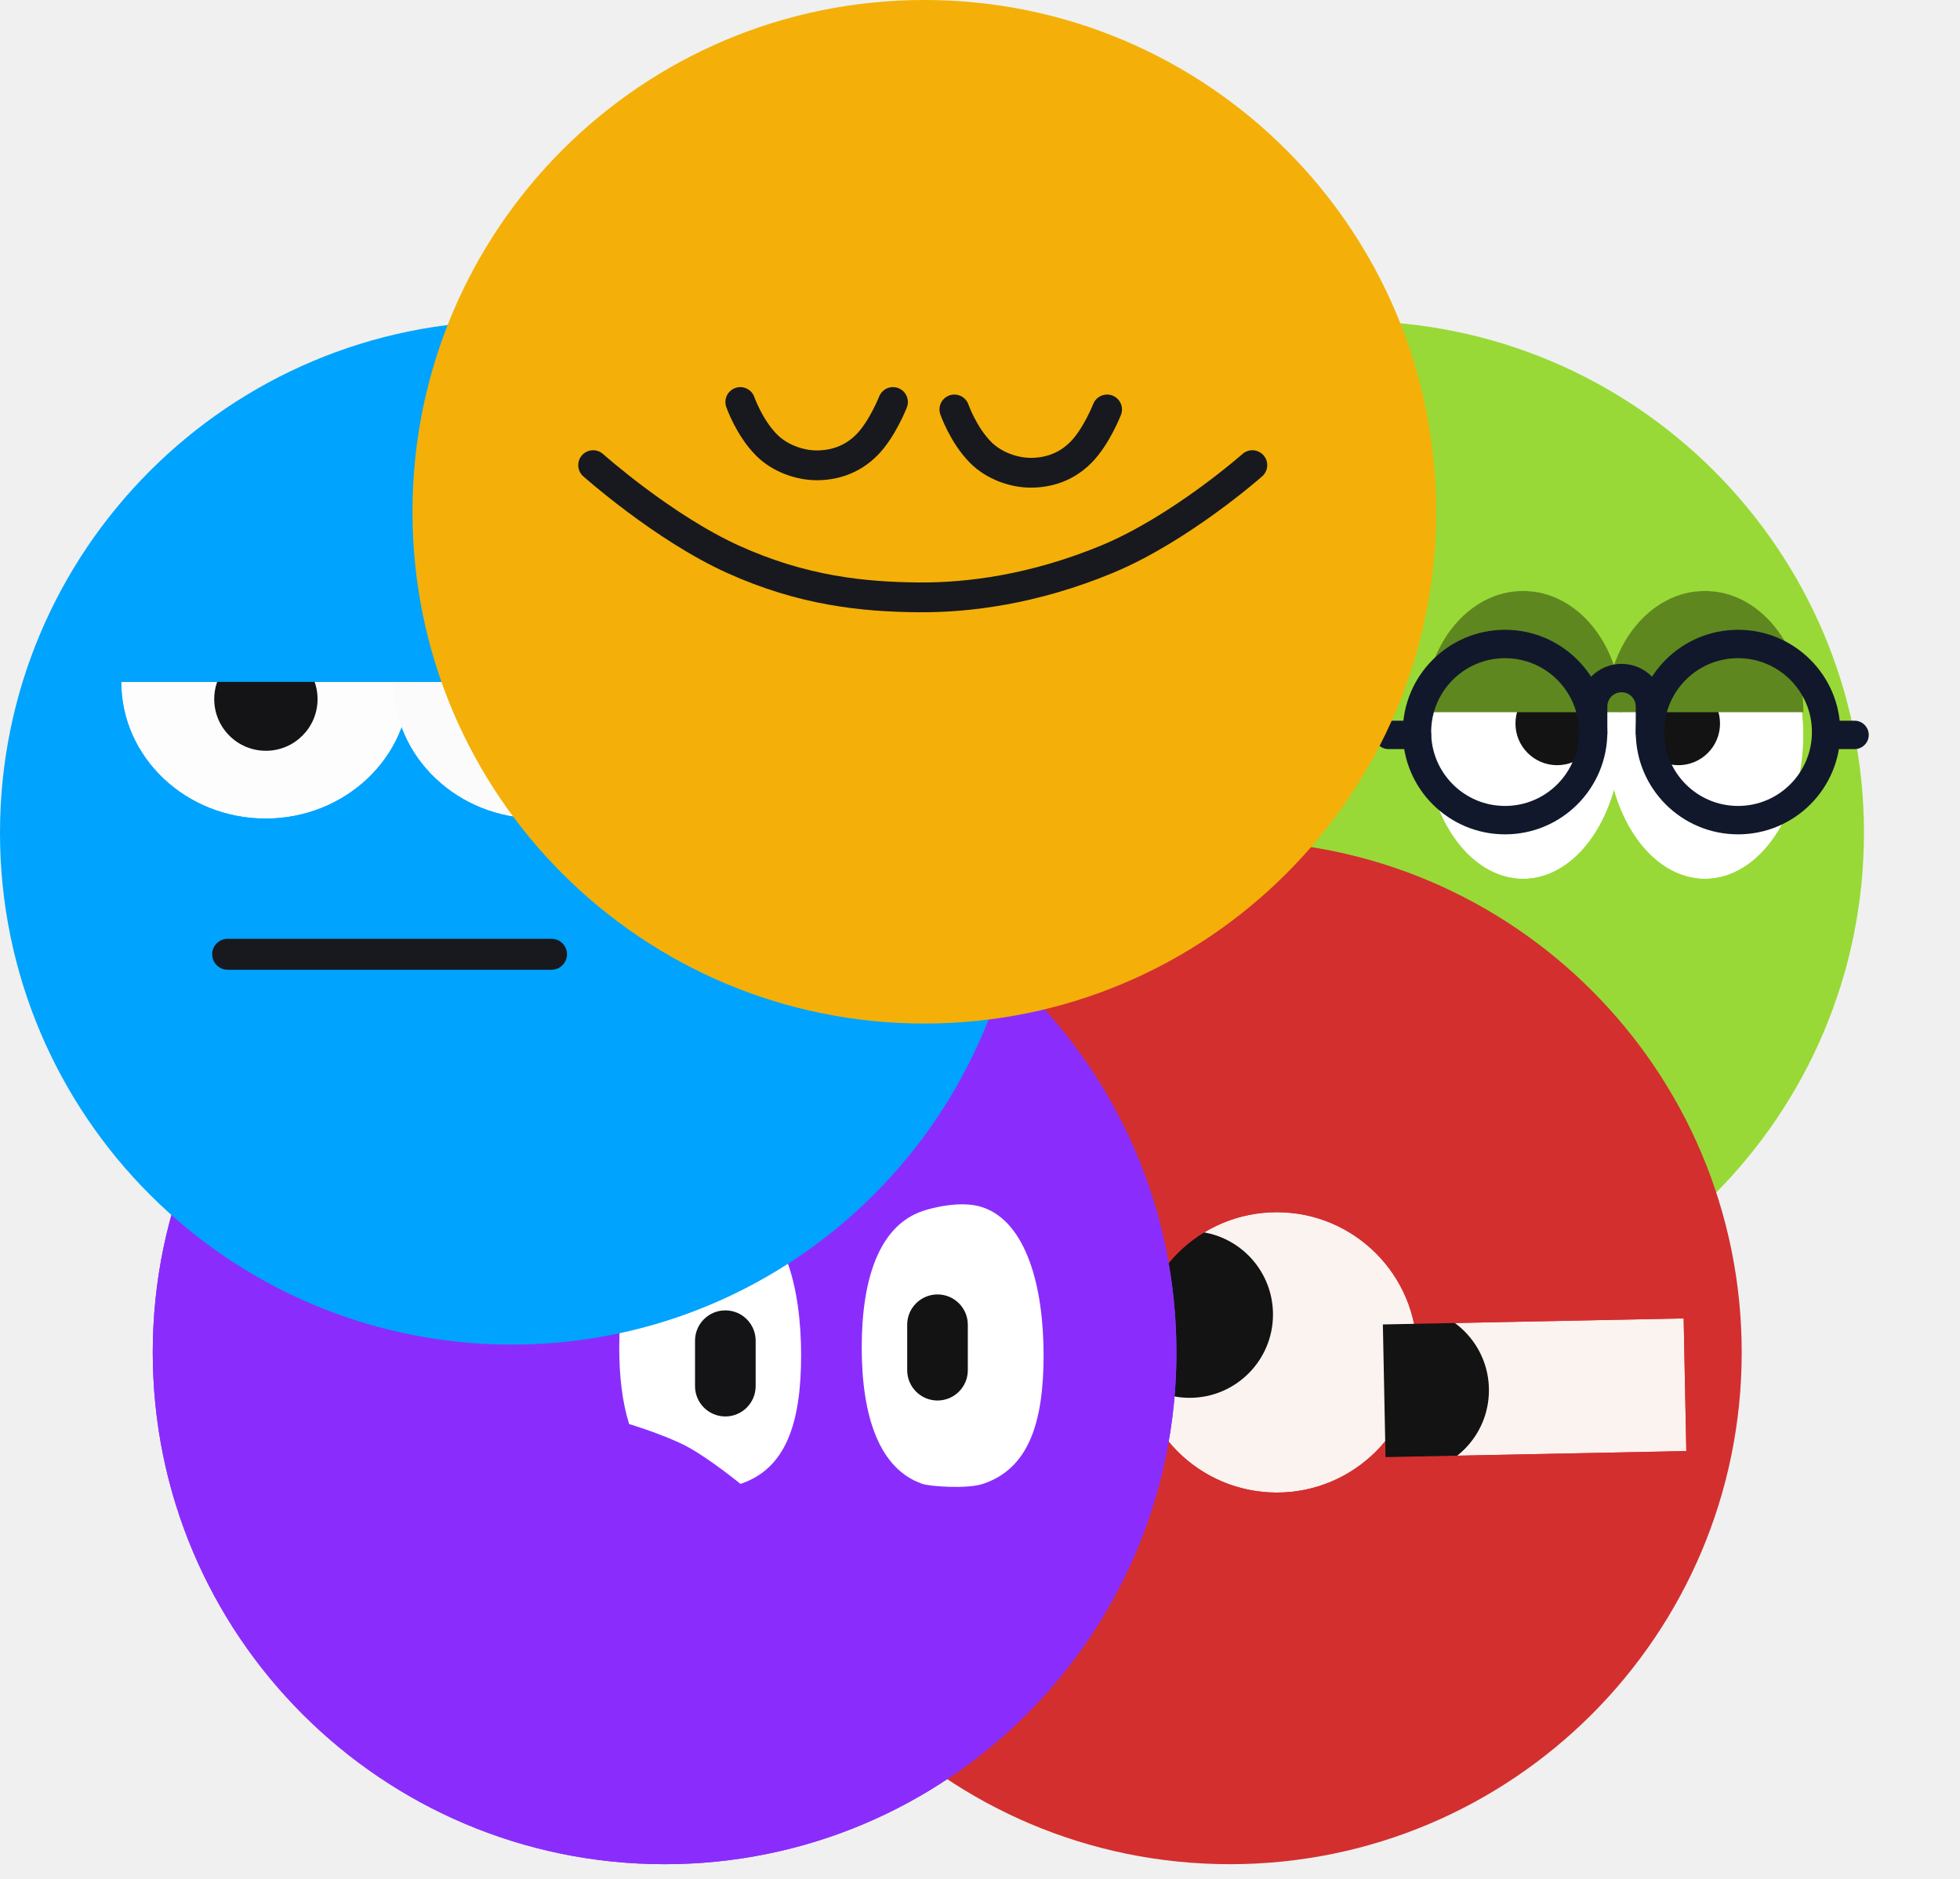
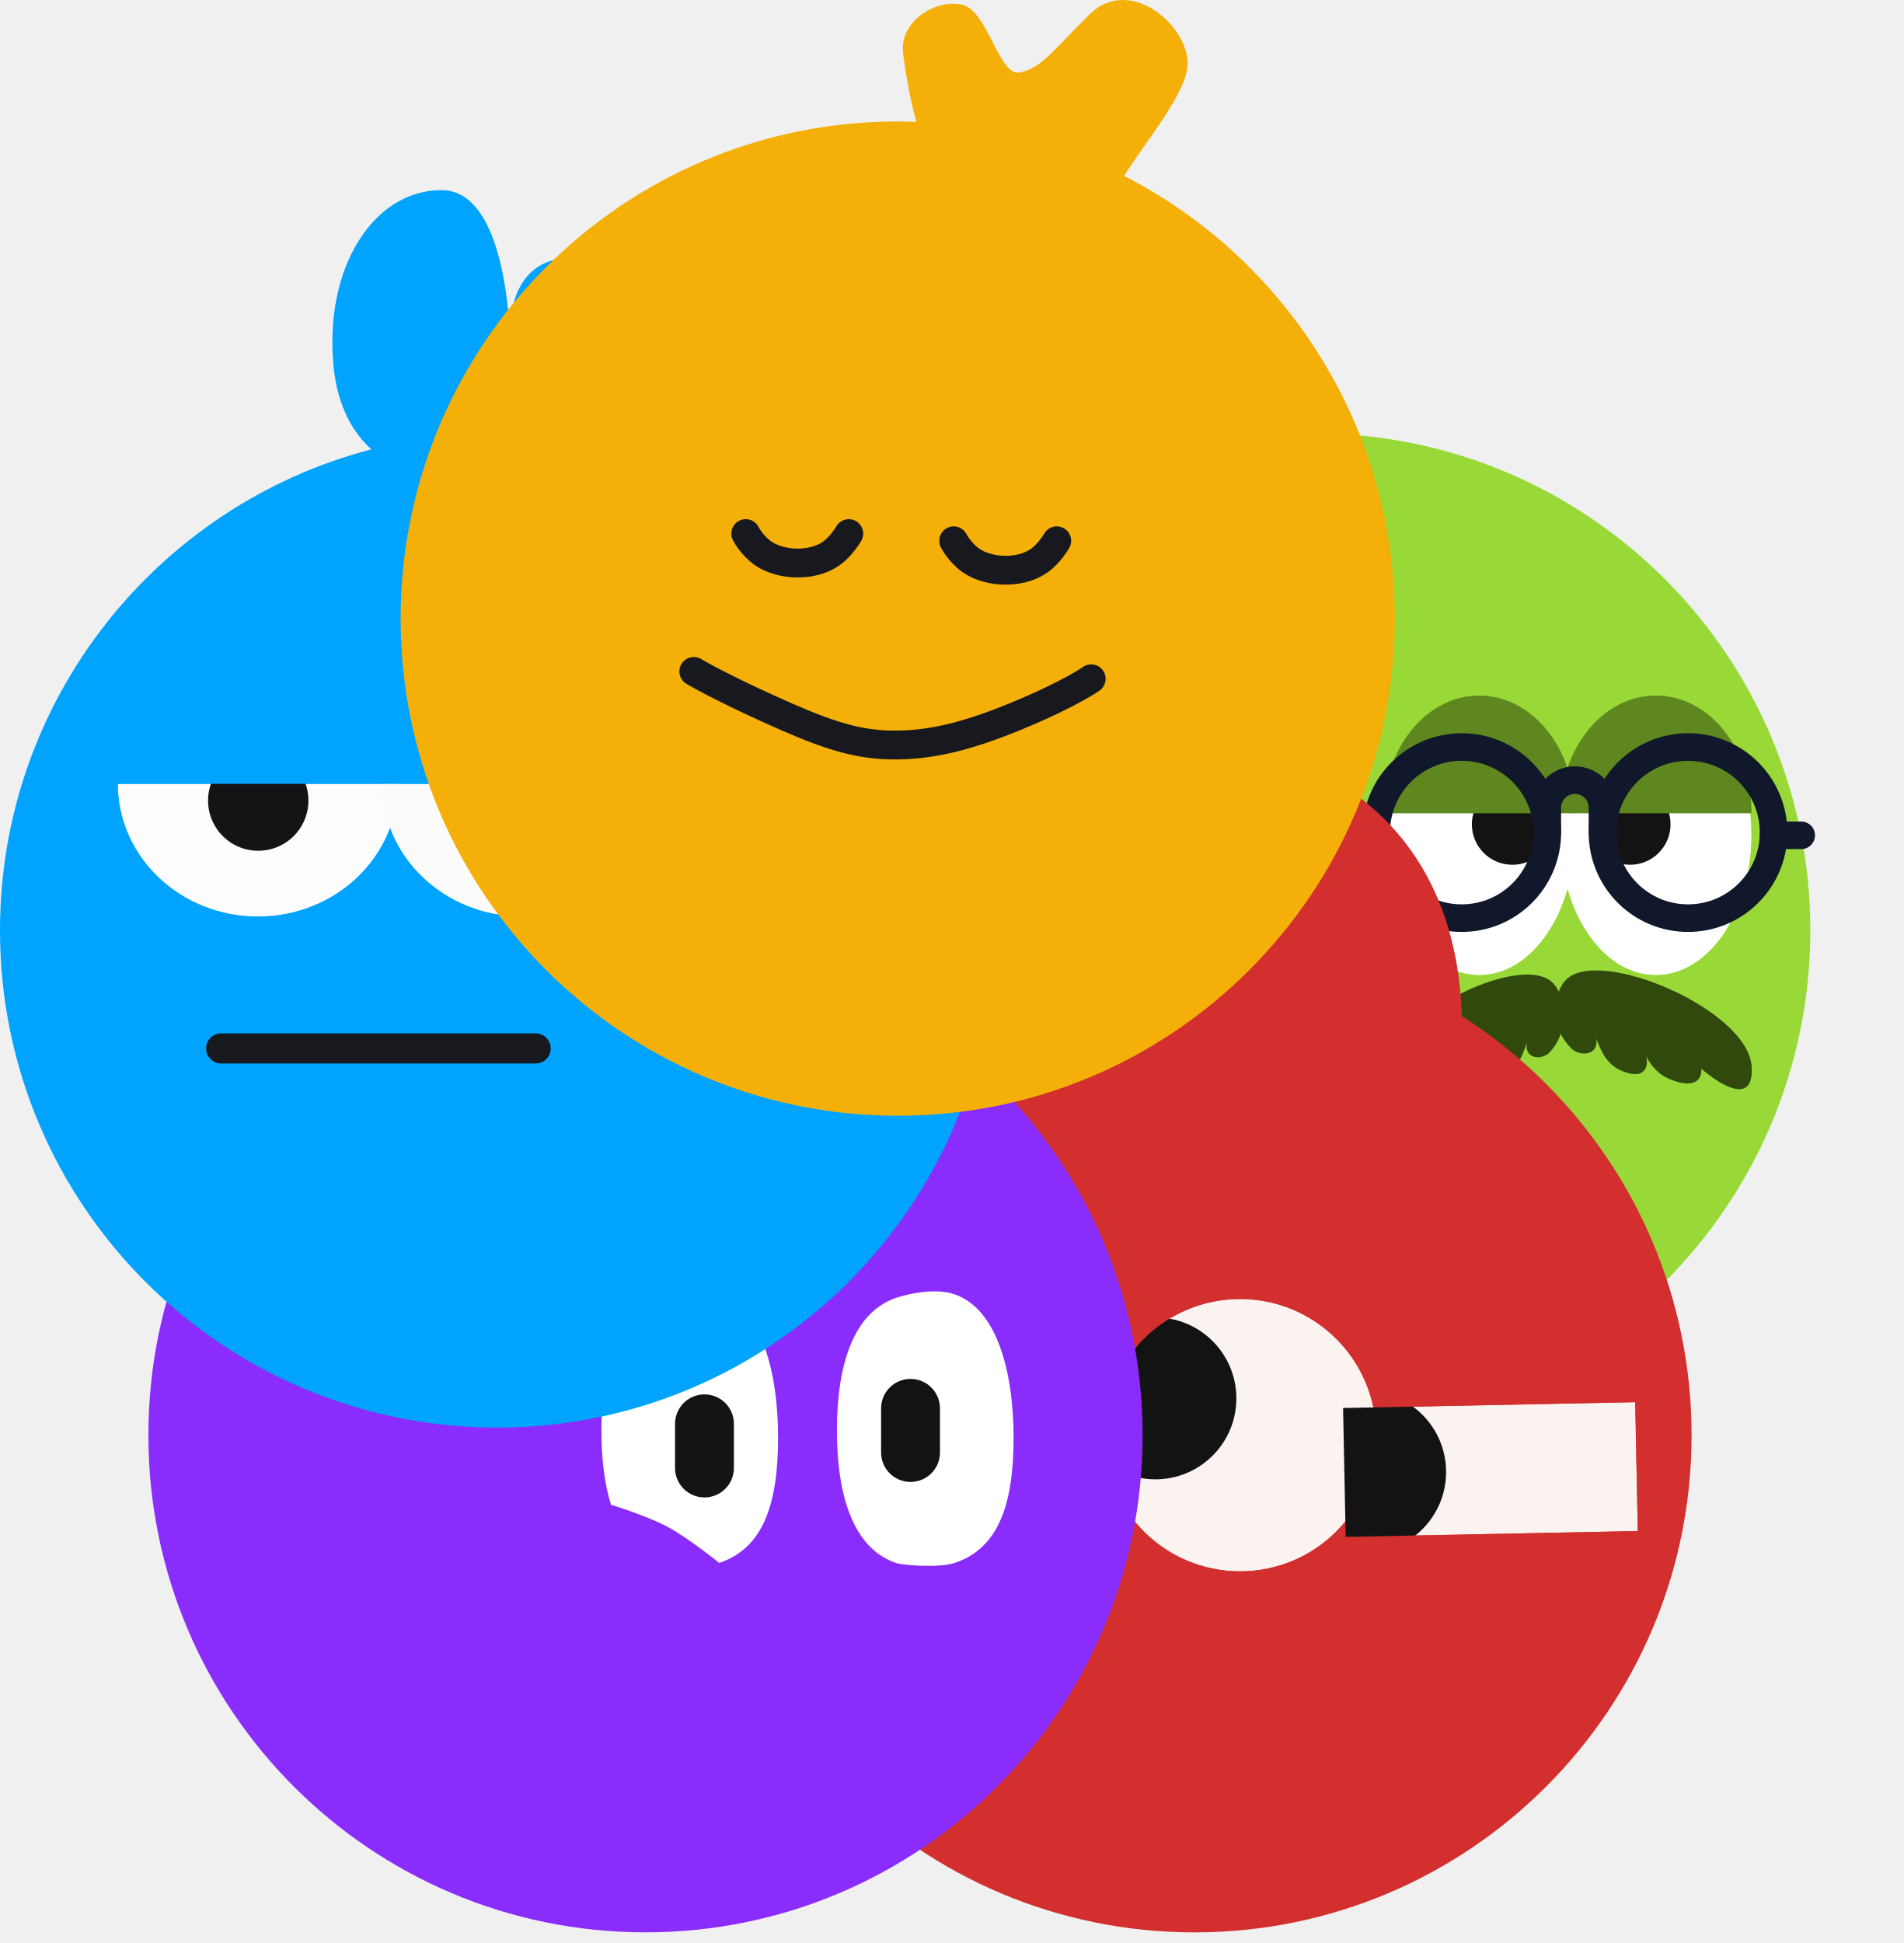
- <svg xmlns="http://www.w3.org/2000/svg" width="97" height="93" viewBox="0 0 97 93" fill="none">
-   <circle cx="66.916" cy="41.221" r="25.331" fill="#98D937" />
-   <mask id="mask0_3427_12592" style="mask-type:alpha" maskUnits="userSpaceOnUse" x="79" y="29" width="11" height="15">
-     <ellipse cx="84.375" cy="36.375" rx="4.875" ry="7.125" fill="white" />
+ <svg xmlns="http://www.w3.org/2000/svg" width="97" height="99" viewBox="0 0 97 99" fill="none">
+   <circle cx="66.916" cy="47.409" r="25.331" fill="#98D937" />
+   <mask id="mask0_3584_4194" style="mask-type:alpha" maskUnits="userSpaceOnUse" x="79" y="35" width="11" height="15">
+     <ellipse cx="84.375" cy="42.562" rx="4.875" ry="7.125" fill="white" />
  </mask>
-   <g mask="url(#mask0_3427_12592)">
-     <ellipse cx="84.375" cy="36.375" rx="4.875" ry="7.125" fill="white" />
-     <circle cx="83.062" cy="35.812" r="2.062" fill="#131313" />
+   <g mask="url(#mask0_3584_4194)">
+     <ellipse cx="84.375" cy="42.562" rx="4.875" ry="7.125" fill="white" />
+     <circle cx="83.062" cy="42" r="2.062" fill="#131313" />
  </g>
-   <path d="M84.375 29.25C81.683 29.25 79.5 31.937 79.5 35.25H89.25C89.25 31.937 87.067 29.25 84.375 29.25Z" fill="#5E881F" />
-   <mask id="mask1_3427_12592" style="mask-type:alpha" maskUnits="userSpaceOnUse" x="70" y="29" width="11" height="15">
-     <ellipse cx="75.375" cy="36.375" rx="4.875" ry="7.125" fill="white" />
+   <path d="M84.375 35.438C81.683 35.438 79.5 38.124 79.5 41.438H89.25C89.25 38.124 87.067 35.438 84.375 35.438Z" fill="#5E881F" />
+   <mask id="mask1_3584_4194" style="mask-type:alpha" maskUnits="userSpaceOnUse" x="70" y="35" width="11" height="15">
+     <ellipse cx="75.375" cy="42.562" rx="4.875" ry="7.125" fill="white" />
  </mask>
-   <g mask="url(#mask1_3427_12592)">
-     <ellipse cx="75.375" cy="36.375" rx="4.875" ry="7.125" fill="white" />
-     <circle cx="77.062" cy="35.812" r="2.062" fill="#131313" />
+   <g mask="url(#mask1_3584_4194)">
+     <ellipse cx="75.375" cy="42.562" rx="4.875" ry="7.125" fill="white" />
+     <circle cx="77.062" cy="42" r="2.062" fill="#131313" />
  </g>
-   <path d="M75.375 29.25C72.683 29.25 70.5 31.937 70.5 35.25H80.25C80.25 31.937 78.067 29.25 75.375 29.25Z" fill="#5E881F" />
-   <g clip-path="url(#clip0_3427_12592)">
-     <path d="M86.016 40.594C88.423 40.594 90.375 38.642 90.375 36.234C90.375 33.827 88.423 31.875 86.016 31.875C83.608 31.875 81.656 33.827 81.656 36.234C81.656 38.642 83.608 40.594 86.016 40.594Z" stroke="#12182B" stroke-width="1.406" />
-     <path d="M74.484 40.594C76.892 40.594 78.844 38.642 78.844 36.234C78.844 33.827 76.892 31.875 74.484 31.875C72.077 31.875 70.125 33.827 70.125 36.234C70.125 38.642 72.077 40.594 74.484 40.594Z" stroke="#12182B" stroke-width="1.406" />
-     <path d="M81.656 36.375V34.969C81.656 34.192 81.027 33.562 80.25 33.562C79.473 33.562 78.844 34.192 78.844 34.969V36.375" stroke="#12182B" stroke-width="1.406" />
-     <path d="M70.125 36.375H68.719M91.781 36.375H90.375" stroke="#12182B" stroke-width="1.406" stroke-linecap="round" />
+   <path d="M75.375 35.438C72.683 35.438 70.5 38.124 70.5 41.438H80.25C80.25 38.124 78.067 35.438 75.375 35.438Z" fill="#5E881F" />
+   <g clip-path="url(#clip0_3584_4194)">
+     <path d="M86.016 46.781C88.423 46.781 90.375 44.83 90.375 42.422C90.375 40.014 88.423 38.062 86.016 38.062C83.608 38.062 81.656 40.014 81.656 42.422C81.656 44.83 83.608 46.781 86.016 46.781Z" stroke="#12182B" stroke-width="1.406" />
+     <path d="M74.484 46.781C76.892 46.781 78.844 44.83 78.844 42.422C78.844 40.014 76.892 38.062 74.484 38.062C72.077 38.062 70.125 40.014 70.125 42.422C70.125 44.83 72.077 46.781 74.484 46.781Z" stroke="#12182B" stroke-width="1.406" />
+     <path d="M81.656 42.562V41.156C81.656 40.38 81.027 39.75 80.25 39.75C79.473 39.75 78.844 40.38 78.844 41.156V42.562" stroke="#12182B" stroke-width="1.406" />
+     <path d="M70.125 42.562H68.719M91.781 42.562H90.375" stroke="#12182B" stroke-width="1.406" stroke-linecap="round" />
  </g>
-   <circle cx="60.866" cy="66.94" r="25.331" fill="#D32F2F" />
-   <mask id="mask2_3427_12592" style="mask-type:alpha" maskUnits="userSpaceOnUse" x="56" y="60" width="15" height="14">
-     <circle cx="63.188" cy="66.938" r="6.938" fill="#FBF3F0" />
+   <path d="M78.95 53.639C79.159 53.407 79.499 52.966 79.63 52.334C79.808 51.484 79.57 50.476 79.079 50.035C77.379 48.507 70.576 51.908 70.427 54.788C70.419 54.939 70.38 55.68 70.77 55.905C71.423 56.281 72.767 54.921 72.826 54.861C72.827 55.023 72.858 55.272 73.032 55.432C73.447 55.814 74.308 55.36 74.438 55.289C75.185 54.879 75.46 54.11 75.547 53.82C75.333 54.251 75.382 54.705 75.626 54.902C75.917 55.138 76.389 54.93 76.584 54.843C77.061 54.633 77.309 54.237 77.381 54.12C77.568 53.813 77.729 53.335 77.802 53.121C77.803 53.117 77.804 53.114 77.805 53.112C77.796 53.153 77.727 53.482 77.924 53.695C78.139 53.928 78.601 53.944 78.95 53.639Z" fill="#31490C" />
+   <path d="M80.122 53.471C79.89 53.248 79.511 52.82 79.347 52.194C79.125 51.351 79.34 50.335 79.847 49.875C81.6 48.283 88.984 51.42 89.254 54.292C89.268 54.443 89.337 55.182 88.93 55.422C88.249 55.823 86.763 54.515 86.698 54.457C86.703 54.619 86.68 54.869 86.5 55.036C86.073 55.433 85.137 55.013 84.996 54.947C84.184 54.566 83.861 53.808 83.757 53.521C84.001 53.944 83.967 54.4 83.715 54.606C83.414 54.853 82.902 54.663 82.691 54.584C82.174 54.392 81.894 54.006 81.813 53.891C81.602 53.592 81.412 53.12 81.326 52.909C81.325 52.906 81.324 52.903 81.323 52.901C81.334 52.941 81.419 53.267 81.218 53.487C80.998 53.729 80.506 53.763 80.122 53.471Z" fill="#31490C" />
+   <path d="M58.374 37.685C62.541 36.976 74.699 39.01 74.499 52.81H51.999C51.999 52.81 45.476 38.928 50.999 38.688C54.867 38.519 58.374 45.31 58.374 45.31V37.685Z" fill="#D32F2F" />
+   <path d="M86.196 73.129C86.196 87.118 74.855 98.459 60.866 98.459C46.876 98.459 35.535 87.118 35.535 73.129C35.535 59.139 46.876 47.798 60.866 47.798C74.855 47.798 86.196 59.139 86.196 73.129Z" fill="#D32F2F" />
+   <mask id="mask2_3584_4194" style="mask-type:alpha" maskUnits="userSpaceOnUse" x="56" y="66" width="15" height="15">
+     <circle cx="63.188" cy="73.125" r="6.938" fill="#FBF3F0" />
  </mask>
-   <g mask="url(#mask2_3427_12592)">
-     <circle cx="63.188" cy="66.938" r="6.938" fill="#FBF3F0" />
-     <circle cx="58.875" cy="65.062" r="4.125" fill="#131313" />
+   <g mask="url(#mask2_3584_4194)">
+     <circle cx="63.188" cy="73.125" r="6.938" fill="#FBF3F0" />
+     <circle cx="58.875" cy="71.25" r="4.125" fill="#131313" />
  </g>
-   <mask id="mask3_3427_12592" style="mask-type:alpha" maskUnits="userSpaceOnUse" x="68" y="65" width="16" height="8">
-     <rect x="68.438" y="65.555" width="14.889" height="6.567" transform="rotate(-1.14987 68.4375 65.5547)" fill="#D9D9D9" />
+   <mask id="mask3_3584_4194" style="mask-type:alpha" maskUnits="userSpaceOnUse" x="68" y="71" width="16" height="8">
+     <rect x="68.438" y="71.742" width="14.889" height="6.567" transform="rotate(-1.14987 68.4375 71.7422)" fill="#D9D9D9" />
  </mask>
-   <g mask="url(#mask3_3427_12592)">
-     <rect x="68.438" y="65.555" width="14.889" height="6.567" transform="rotate(-1.14987 68.4375 65.5547)" fill="#FBF3F0" />
-     <circle cx="69.562" cy="68.812" r="4.125" fill="#131313" />
+   <g mask="url(#mask3_3584_4194)">
+     <rect x="68.438" y="71.742" width="14.889" height="6.567" transform="rotate(-1.14987 68.4375 71.7422)" fill="#FBF3F0" />
+     <circle cx="69.562" cy="75" r="4.125" fill="#131313" />
  </g>
-   <circle cx="32.891" cy="66.94" r="25.331" fill="#8A2DFC" />
-   <path d="M33.647 59.946C31.497 60.688 30.646 63.327 30.646 66.696C30.646 68.118 30.798 69.41 31.135 70.484C31.135 70.484 32.945 71.031 34.022 71.609C35.098 72.188 36.647 73.446 36.647 73.446C38.897 72.696 39.647 70.438 39.647 67.068C39.647 63.699 38.797 60.505 36.647 59.762C35.537 59.379 34.008 59.822 33.647 59.946Z" fill="white" />
-   <rect x="34.397" y="64.859" width="3" height="5.25" rx="1.5" fill="#141416" />
-   <path d="M51.647 67.068C51.647 70.438 50.897 72.696 48.647 73.446C47.851 73.711 46.008 73.571 45.647 73.446C43.496 72.704 42.647 70.065 42.647 66.696C42.647 63.327 43.496 60.688 45.647 59.946C46.008 59.822 47.537 59.379 48.647 59.762C50.797 60.505 51.647 63.699 51.647 67.068Z" fill="white" />
-   <rect x="44.897" y="64.07" width="3" height="5.25" rx="1.5" fill="#131313" />
-   <g clip-path="url(#clip1_3427_12592)">
-     <path d="M43.621 79.164C44.661 79.914 45.19 81.414 44.878 82.56C44.566 83.706 40.995 87.028 35.37 84.792C29.746 82.557 29.261 79.82 29.745 78.042C30.229 76.264 30.833 75.242 33.05 75.233C35.458 75.224 35.478 77.863 37.788 78.634C40.098 79.405 41.523 77.652 43.621 79.164Z" fill="white" />
+   <path d="M36.292 43.499C38.337 40.147 40.003 41.181 41.502 41.185C43 41.188 43.974 43.082 43.001 44.192C42.361 44.923 40.837 44.622 39.977 44.624L39.501 44.692C38.499 45.158 38.013 46.125 37.723 48.258C49.401 50.513 58.221 60.789 58.222 73.126C58.222 87.116 46.88 98.457 32.891 98.457C18.901 98.457 7.561 87.115 7.561 73.126C7.561 59.137 18.901 47.796 32.891 47.796C33.501 47.796 34.106 47.819 34.706 47.861C34.823 46.821 35.201 45.288 36.292 43.499Z" fill="#8A2DFC" />
+   <path d="M33.647 66.134C31.497 66.876 30.646 69.514 30.646 72.884C30.646 74.306 30.798 75.598 31.135 76.672C31.135 76.672 32.945 77.219 34.022 77.797C35.098 78.375 36.647 79.634 36.647 79.634C38.897 78.884 39.647 76.625 39.647 73.256C39.647 69.887 38.797 66.692 36.647 65.95C35.537 65.567 34.008 66.009 33.647 66.134Z" fill="white" />
+   <rect x="34.397" y="71.047" width="3" height="5.25" rx="1.5" fill="#141416" />
+   <path d="M51.647 73.256C51.647 76.625 50.897 78.884 48.647 79.634C47.851 79.899 46.008 79.758 45.647 79.634C43.496 78.891 42.647 76.253 42.647 72.884C42.647 69.514 43.496 66.876 45.647 66.134C46.008 66.009 47.537 65.567 48.647 65.95C50.797 66.692 51.647 69.887 51.647 73.256Z" fill="white" />
+   <rect x="44.897" y="70.258" width="3" height="5.25" rx="1.5" fill="#131313" />
+   <path d="M22.499 9.688C25.298 9.688 25.858 14.803 25.971 16.852C26.006 15.652 26.375 13.541 28.5 13.188C31.5 12.688 31.498 17.188 31.498 17.188C31.498 17.188 34.012 16.119 34.998 16.688C35.984 17.256 36.998 19.188 35.998 21.688C35.651 22.556 35.06 23.24 34.44 23.768C43.929 27.426 50.661 36.63 50.661 47.408C50.661 61.398 39.32 72.739 25.33 72.739C11.341 72.739 0 61.398 0 47.408C0 35.633 8.035 25.735 18.922 22.896C18.035 22.087 17.208 20.784 16.999 18.688C16.5 13.687 18.999 9.688 22.499 9.688Z" fill="#00A3FE" />
+   <line x1="11.267" y1="53.42" x2="27.294" y2="53.42" stroke="#18191F" stroke-width="1.534" stroke-linecap="round" />
+   <mask id="mask4_3584_4194" style="mask-type:alpha" maskUnits="userSpaceOnUse" x="6" y="39" width="15" height="8">
+     <path d="M13.142 46.703C17.086 46.703 20.283 43.674 20.283 39.938H6C6 43.674 9.197 46.703 13.142 46.703Z" fill="#D9D9D9" />
+   </mask>
+   <g mask="url(#mask4_3584_4194)">
+     <path d="M13.142 46.703C17.086 46.703 20.283 43.674 20.283 39.938H6C6 43.674 9.197 46.703 13.142 46.703Z" fill="#FDFDFD" />
+     <circle cx="13.159" cy="40.791" r="2.557" fill="#141416" />
  </g>
-   <circle cx="32.891" cy="66.94" r="25.331" fill="#8A2DFC" />
-   <path d="M33.647 59.946C31.497 60.688 30.646 63.327 30.646 66.696C30.646 68.118 30.798 69.41 31.135 70.484C31.135 70.484 32.945 71.031 34.022 71.609C35.098 72.188 36.647 73.446 36.647 73.446C38.897 72.696 39.647 70.438 39.647 67.068C39.647 63.699 38.797 60.505 36.647 59.762C35.537 59.379 34.008 59.822 33.647 59.946Z" fill="white" />
-   <rect x="34.397" y="64.859" width="3" height="5.25" rx="1.5" fill="#141416" />
-   <path d="M51.647 67.068C51.647 70.438 50.897 72.696 48.647 73.446C47.851 73.711 46.008 73.571 45.647 73.446C43.496 72.704 42.647 70.065 42.647 66.696C42.647 63.327 43.496 60.688 45.647 59.946C46.008 59.822 47.537 59.379 48.647 59.762C50.797 60.505 51.647 63.699 51.647 67.068Z" fill="white" />
-   <rect x="44.897" y="64.07" width="3" height="5.25" rx="1.5" fill="#131313" />
-   <circle cx="25.331" cy="41.221" r="25.331" fill="#00A3FE" />
-   <line x1="11.267" y1="47.233" x2="27.294" y2="47.233" stroke="#18191F" stroke-width="1.534" stroke-linecap="round" />
-   <mask id="mask4_3427_12592" style="mask-type:alpha" maskUnits="userSpaceOnUse" x="6" y="33" width="15" height="8">
-     <path d="M13.142 40.516C17.086 40.516 20.283 37.487 20.283 33.75H6C6 37.487 9.197 40.516 13.142 40.516Z" fill="#D9D9D9" />
+   <mask id="mask5_3584_4194" style="mask-type:alpha" maskUnits="userSpaceOnUse" x="19" y="39" width="15" height="8">
+     <path d="M26.608 46.703C30.553 46.703 33.75 43.674 33.75 39.938H19.467C19.467 43.674 22.664 46.703 26.608 46.703Z" fill="#D9D9D9" />
  </mask>
-   <g mask="url(#mask4_3427_12592)">
-     <path d="M13.142 40.516C17.086 40.516 20.283 37.487 20.283 33.75H6C6 37.487 9.197 40.516 13.142 40.516Z" fill="#FDFDFD" />
-     <circle cx="13.159" cy="34.604" r="2.557" fill="#141416" />
+   <g mask="url(#mask5_3584_4194)">
+     <path d="M26.608 46.703C30.553 46.703 33.75 43.674 33.75 39.938H19.467C19.467 43.674 22.664 46.703 26.608 46.703Z" fill="#FBFBFB" />
+     <circle cx="26.625" cy="40.791" r="2.557" fill="#141416" />
  </g>
-   <mask id="mask5_3427_12592" style="mask-type:alpha" maskUnits="userSpaceOnUse" x="19" y="33" width="15" height="8">
-     <path d="M26.608 40.516C30.553 40.516 33.75 37.487 33.75 33.75H19.467C19.467 37.487 22.664 40.516 26.608 40.516Z" fill="#D9D9D9" />
-   </mask>
-   <g mask="url(#mask5_3427_12592)">
-     <path d="M26.608 40.516C30.553 40.516 33.75 37.487 33.75 33.75H19.467C19.467 37.487 22.664 40.516 26.608 40.516Z" fill="#FBFBFB" />
-     <circle cx="26.625" cy="34.604" r="2.557" fill="#141416" />
-   </g>
-   <circle cx="45.745" cy="25.331" r="25.331" fill="#F4B008" />
-   <path d="M29.354 23.023C29.354 23.023 32.808 26.106 36.266 27.677C39.723 29.247 42.747 29.546 45.482 29.567C47.914 29.586 51.16 29.181 54.79 27.677C58.42 26.172 61.978 23.023 61.978 23.023" stroke="#18191F" stroke-width="1.475" stroke-linecap="round" />
-   <path d="M36.637 19.898C36.637 19.898 37.073 21.154 37.927 22.018C38.601 22.699 39.596 23.032 40.415 23.032C41.234 23.032 42.14 22.791 42.904 22.018C43.667 21.246 44.194 19.898 44.194 19.898" stroke="#18191F" stroke-width="1.475" stroke-linecap="round" />
-   <path d="M47.232 20.266C47.232 20.266 47.669 21.522 48.523 22.385C49.196 23.067 50.192 23.399 51.011 23.399C51.83 23.399 52.736 23.158 53.499 22.385C54.263 21.613 54.79 20.266 54.79 20.266" stroke="#18191F" stroke-width="1.475" stroke-linecap="round" />
+   <path d="M55.516 0.736C57.531 -1.266 60.515 1.239 60.516 3.237C60.516 4.673 58.441 7.123 57.28 8.961C65.47 13.158 71.075 21.684 71.075 31.519C71.075 45.508 59.734 56.85 45.744 56.85C31.755 56.85 20.414 45.508 20.414 31.519C20.414 17.529 31.755 6.189 45.744 6.189C46.063 6.189 46.38 6.196 46.696 6.207C46.383 5.091 46.189 4.007 46.018 2.739C45.797 1.103 47.673 -0.072 49.019 0.239C50.364 0.549 50.896 3.964 52 3.688C53.105 3.412 53.5 2.738 55.516 0.736Z" fill="#F4B008" />
+   <path d="M35.353 34.211C35.353 34.211 36.51 34.908 39.103 36.086C41.697 37.264 43.427 37.945 45.478 37.961C47.303 37.975 49.131 37.59 51.853 36.461C54.576 35.332 55.603 34.586 55.603 34.586" stroke="#18191F" stroke-width="1.47" stroke-linecap="round" />
+   <path d="M38 27.188C38 27.188 38.303 27.789 38.896 28.202C39.364 28.528 40.056 28.688 40.625 28.688C41.194 28.688 41.823 28.572 42.354 28.202C42.884 27.832 43.25 27.188 43.25 27.188" stroke="#18191F" stroke-width="1.47" stroke-linecap="round" />
+   <path d="M48.596 27.555C48.596 27.555 48.899 28.156 49.492 28.569C49.96 28.895 50.652 29.055 51.221 29.055C51.79 29.055 52.419 28.939 52.949 28.569C53.48 28.2 53.846 27.555 53.846 27.555" stroke="#18191F" stroke-width="1.47" stroke-linecap="round" />
  <defs>
-     <clipPath id="clip0_3427_12592">
-       <rect width="24.75" height="10.688" fill="white" transform="translate(67.875 31.0312)" />
-     </clipPath>
-     <clipPath id="clip1_3427_12592">
-       <rect width="19.277" height="17.67" fill="white" transform="translate(24.6465 77.6094) rotate(-30.3767)" />
+     <clipPath id="clip0_3584_4194">
+       <rect width="24.75" height="10.688" fill="white" transform="translate(67.875 37.2188)" />
    </clipPath>
  </defs>
</svg>
